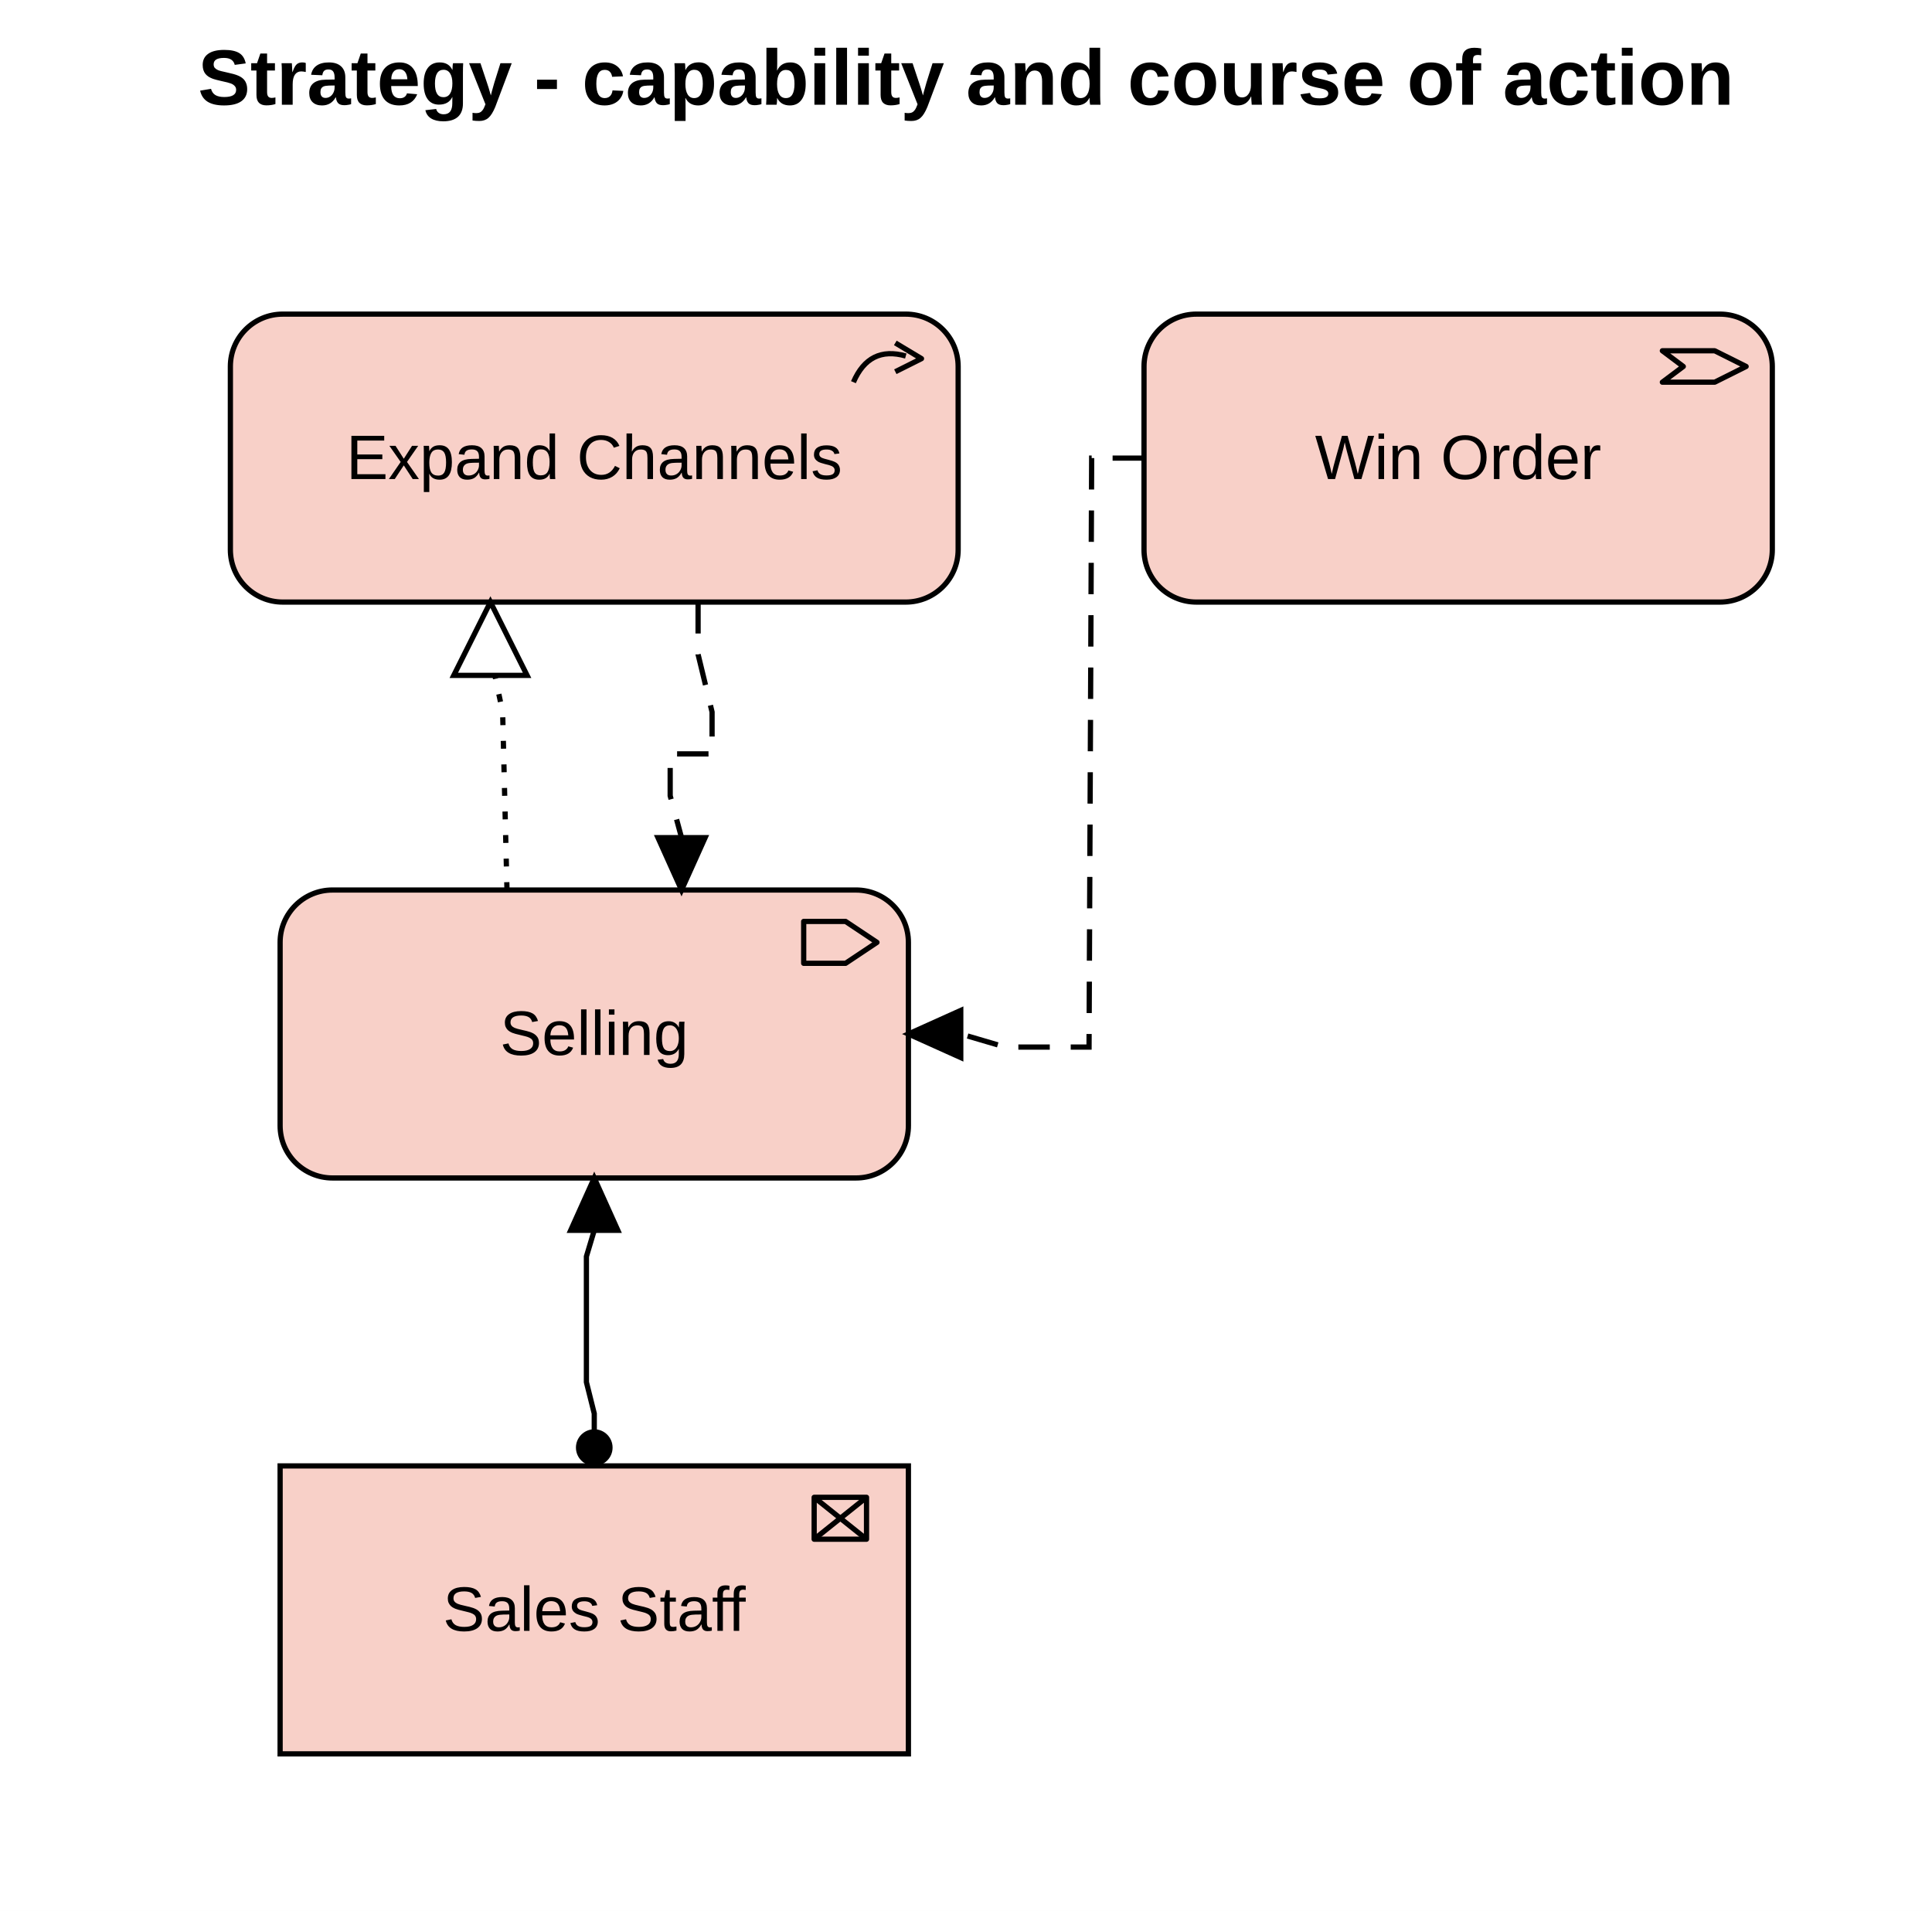
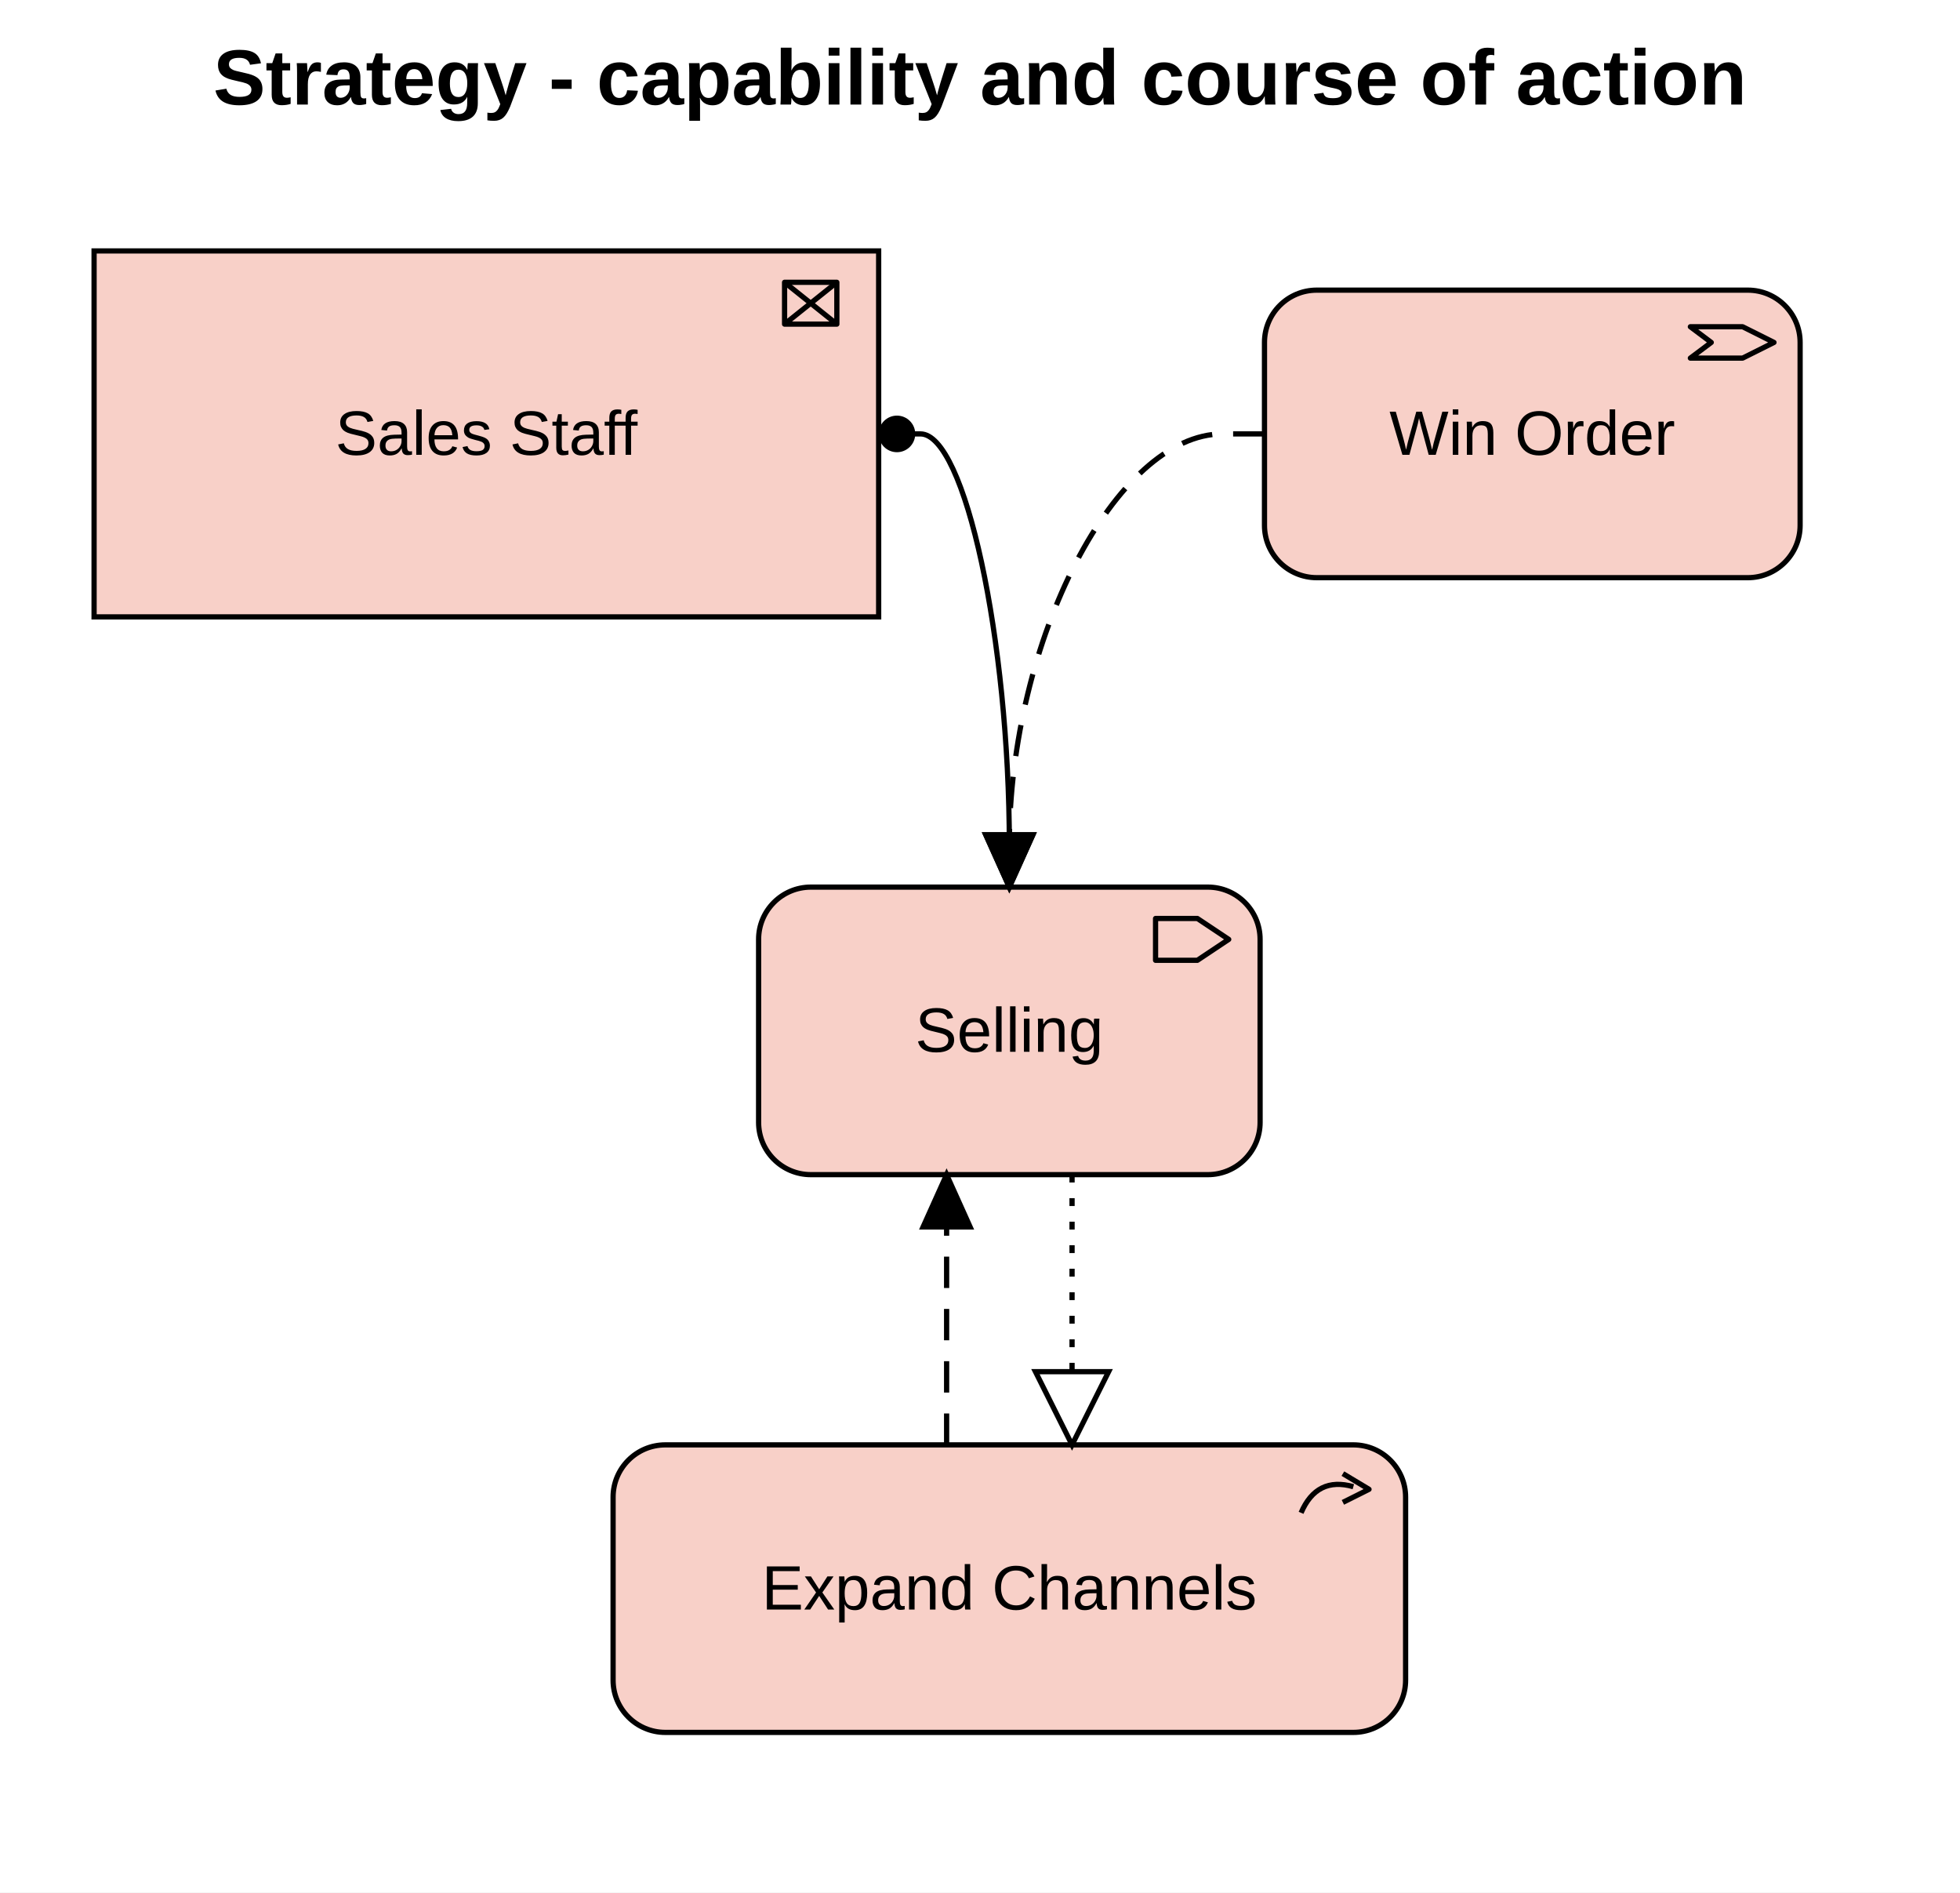
- <svg xmlns="http://www.w3.org/2000/svg" width="369" height="365" viewBox="0 0 369 365" font-family="Arial, Helvetica, sans-serif" font-size="12">
-   <rect x="0" y="0" width="369" height="365" fill="#ffffff" />
-   <text x="184.5" y="20" text-anchor="middle" font-size="15" font-weight="bold">Strategy - capability and course of action</text>
+ <svg xmlns="http://www.w3.org/2000/svg" width="375" height="362" viewBox="0 0 375 362" font-family="Arial, Helvetica, sans-serif" font-size="12">
+   <rect x="0" y="0" width="375" height="362" fill="#ffffff" />
+   <text x="187.5" y="20" text-anchor="middle" font-size="15" font-weight="bold">Strategy - capability and course of action</text>
  <g transform="translate(10,40)">
    <g class="element resource" data-id="staff">
-       <rect fill="#F8D0C8" stroke="#000000" stroke-width="1" x="43.5" y="240" width="120" height="55" rx="0" ry="0" />
+       <rect fill="#F8D0C8" stroke="#000000" stroke-width="1" x="8" y="8" width="150.11" height="70" rx="0" ry="0" />
      <g stroke="#000" stroke-width="1" stroke-linejoin="round" fill="none">
-         <rect x="145.5" y="246" width="10" height="8" />
-         <line x1="145.5" y1="246" x2="155.5" y2="254" />
-         <line x1="155.5" y1="246" x2="145.5" y2="254" />
+         <rect x="140.11" y="14" width="10" height="8" />
+         <line x1="140.11" y1="14" x2="150.11" y2="22" />
+         <line x1="150.11" y1="14" x2="140.11" y2="22" />
      </g>
-       <text x="103.5" y="271.5" text-anchor="middle">Sales Staff</text>
+       <text x="83.06" y="47" text-anchor="middle">Sales Staff</text>
    </g>
    <g class="element capability" data-id="sellingCap">
-       <rect fill="#F8D0C8" stroke="#000000" stroke-width="1" x="43.5" y="130" width="120" height="55" rx="10" ry="10" />
-       <path stroke="#000" stroke-width="1" stroke-linejoin="round" fill="none" d="M143.5,136 H151.5 L157.5,140 L151.5,144 H143.5 Z" />
-       <text x="103.5" y="161.5" text-anchor="middle">Selling</text>
+       <rect fill="#F8D0C8" stroke="#000000" stroke-width="1" x="135.14" y="129.69" width="95.95" height="55" rx="10" ry="10" />
+       <path stroke="#000" stroke-width="1" stroke-linejoin="round" fill="none" d="M211.09,135.69 H219.09 L225.09,139.69 L219.09,143.69 H211.09 Z" />
+       <text x="183.11" y="161.19" text-anchor="middle">Selling</text>
    </g>
    <g class="element value-stream" data-id="winOrder">
-       <rect fill="#F8D0C8" stroke="#000000" stroke-width="1" x="208.5" y="20" width="120" height="55" rx="10" ry="10" />
-       <path stroke="#000" stroke-width="1" stroke-linejoin="round" fill="none" d="M307.5,27 H317.5 L323.5,30 L317.5,33 H307.5 L311.5,30 Z" />
-       <text x="268.5" y="51.5" text-anchor="middle">Win Order</text>
+       <rect fill="#F8D0C8" stroke="#000000" stroke-width="1" x="231.93" y="15.5" width="102.48" height="55" rx="10" ry="10" />
+       <path stroke="#000" stroke-width="1" stroke-linejoin="round" fill="none" d="M313.41,22.5 H323.41 L329.41,25.5 L323.41,28.5 H313.41 L317.41,25.5 Z" />
+       <text x="283.17" y="47" text-anchor="middle">Win Order</text>
    </g>
    <g class="element course-of-action" data-id="expand">
-       <rect fill="#F8D0C8" stroke="#000000" stroke-width="1" x="34" y="20" width="139" height="55" rx="10" ry="10" />
+       <rect fill="#F8D0C8" stroke="#000000" stroke-width="1" x="107.3" y="236.38" width="151.63" height="55" rx="10" ry="10" />
      <g stroke="#000" stroke-width="1" stroke-linejoin="round" fill="none">
-         <path d="M153,33 Q156,26 163,28" />
-         <path d="M161,25.5 L166,28.5 L161,31" />
+         <path d="M238.93,249.38 Q241.93,242.38 248.93,244.38" />
+         <path d="M246.93,241.88 L251.93,244.88 L246.93,247.38" />
      </g>
-       <text x="103.5" y="51.5" text-anchor="middle">Expand Channels</text>
+       <text x="183.11" y="267.88" text-anchor="middle">Expand Channels</text>
    </g>
    <g class="relationship assignment" data-source="staff" data-target="sellingCap">
-       <path d="M103.5,240L103.5,230L102,224L102,200L103.5,195L103.5,185" fill="none" stroke="#000" stroke-width="1" />
-       <circle cx="103.5" cy="236.5" r="3.5" fill="#000" />
-       <path d="M103.5,185 L108,195 L99,195 Z" fill="#000" stroke="#000" stroke-width="1" />
+       <path d="M158.112,43L166.112,43C174.612,43 183.112,82.344 183.112,121.688L183.112,129.688" fill="none" stroke="#000" stroke-width="1" />
+       <circle cx="161.61" cy="43" r="3.5" fill="#000" />
+       <path d="M183.11,129.69 L178.61,119.69 L187.61,119.69 Z" fill="#000" stroke="#000" stroke-width="1" />
    </g>
    <g class="relationship realization" data-source="sellingCap" data-target="expand">
-       <path d="M86.83,130L86,96L83.67,85L83.67,75" fill="none" stroke="#000" stroke-width="1" stroke-dasharray="1.5 3" />
-       <path d="M83.67,75 L90.67,89 L76.67,89 Z" fill="#fff" stroke="#000" stroke-width="1" />
+       <path d="M195.112,184.688L195.112,236.375" fill="none" stroke="#000" stroke-width="1" stroke-dasharray="1.5 3" />
+       <path d="M195.11,236.38 L188.11,222.38 L202.11,222.38 Z" fill="#fff" stroke="#000" stroke-width="1" />
    </g>
    <g class="relationship flow" data-source="winOrder" data-target="sellingCap">
-       <path d="M208.5,47.5L198.5,47.5L198,160L182,160L173.5,157.5L163.5,157.5" fill="none" stroke="#000" stroke-width="1" stroke-dasharray="6 4" />
-       <path d="M163.5,157.5 L173.5,153 L173.5,162 Z" fill="#000" stroke="#000" stroke-width="1" />
+       <path d="M231.929,43L223.929,43C203.52,43 183.112,82.344 183.112,121.688L183.112,129.688" fill="none" stroke="#000" stroke-width="1" stroke-dasharray="6 4" />
+       <path d="M183.11,129.69 L178.61,119.69 L187.61,119.69 Z" fill="#000" stroke="#000" stroke-width="1" />
    </g>
    <g class="relationship flow" data-source="expand" data-target="sellingCap">
-       <path d="M123.33,75L123.33,85L126,96L126,104L118,104L118,112L120.17,120L120.17,130" fill="none" stroke="#000" stroke-width="1" stroke-dasharray="6 4" />
-       <path d="M120.17,130 L115.67,120 L124.67,120 Z" fill="#000" stroke="#000" stroke-width="1" />
+       <path d="M171.112,236.375L171.112,184.688" fill="none" stroke="#000" stroke-width="1" stroke-dasharray="6 4" />
+       <path d="M171.11,184.69 L175.61,194.69 L166.61,194.69 Z" fill="#000" stroke="#000" stroke-width="1" />
    </g>
  </g>
</svg>
